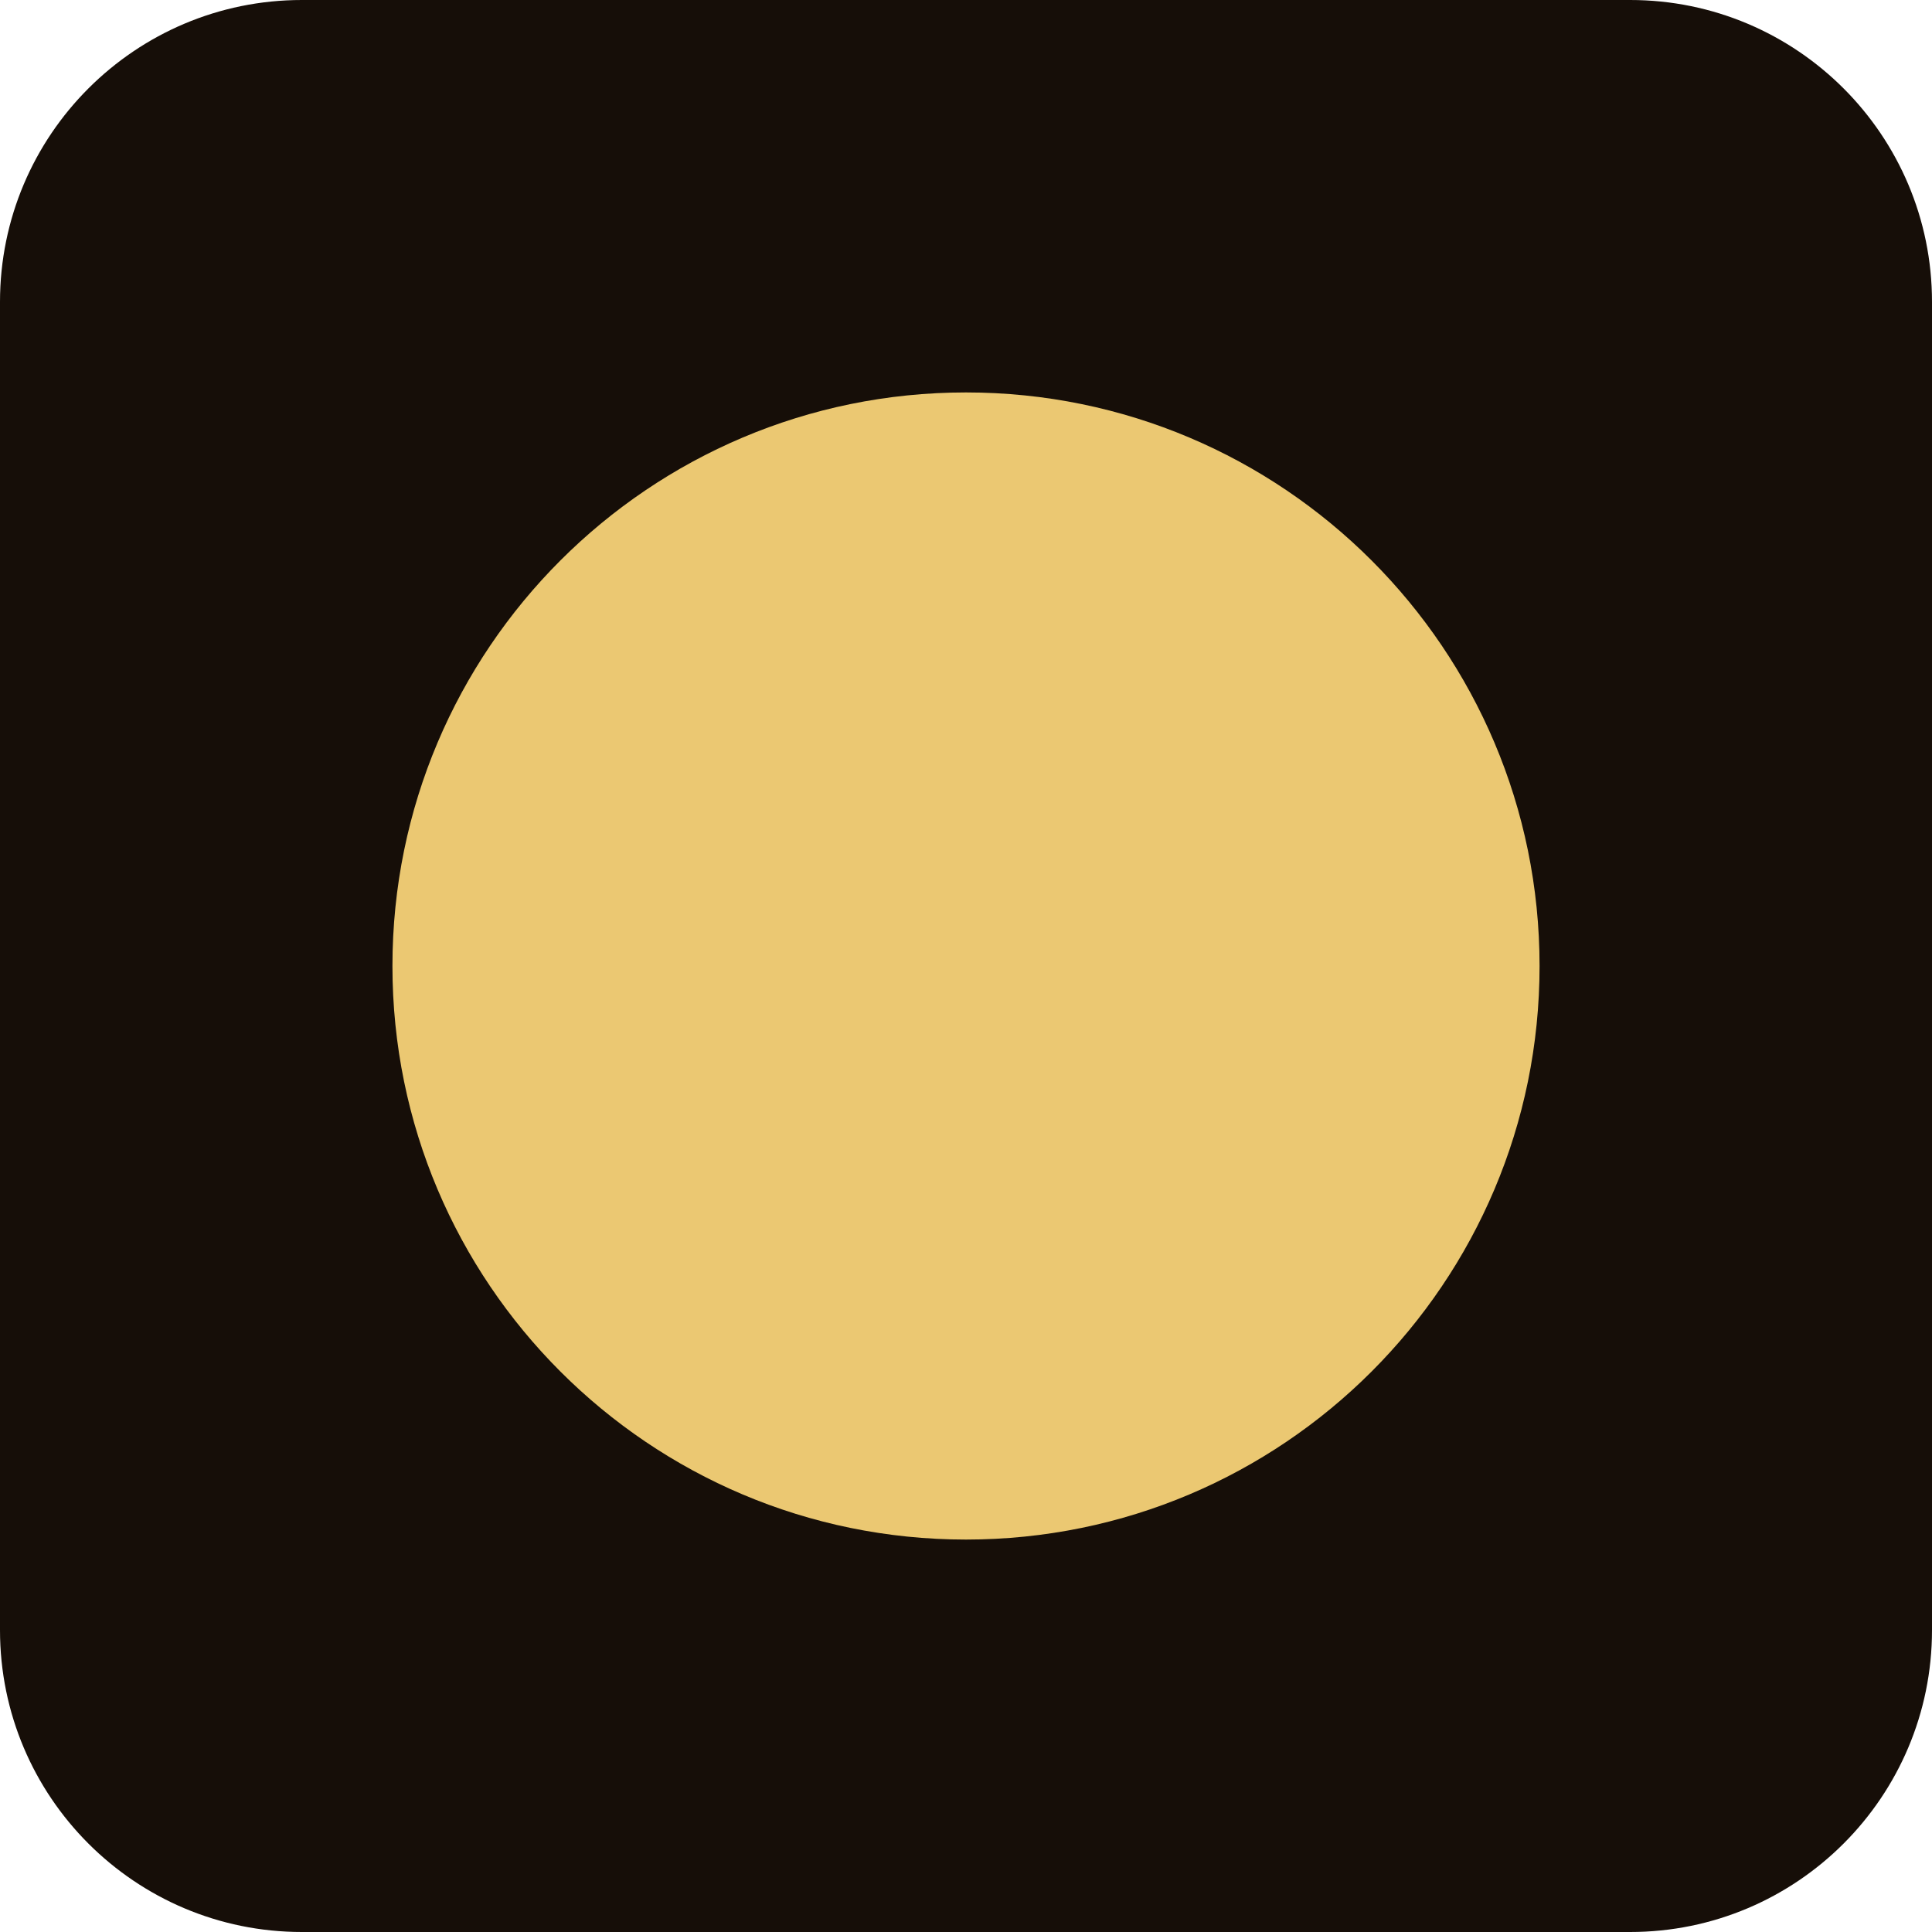
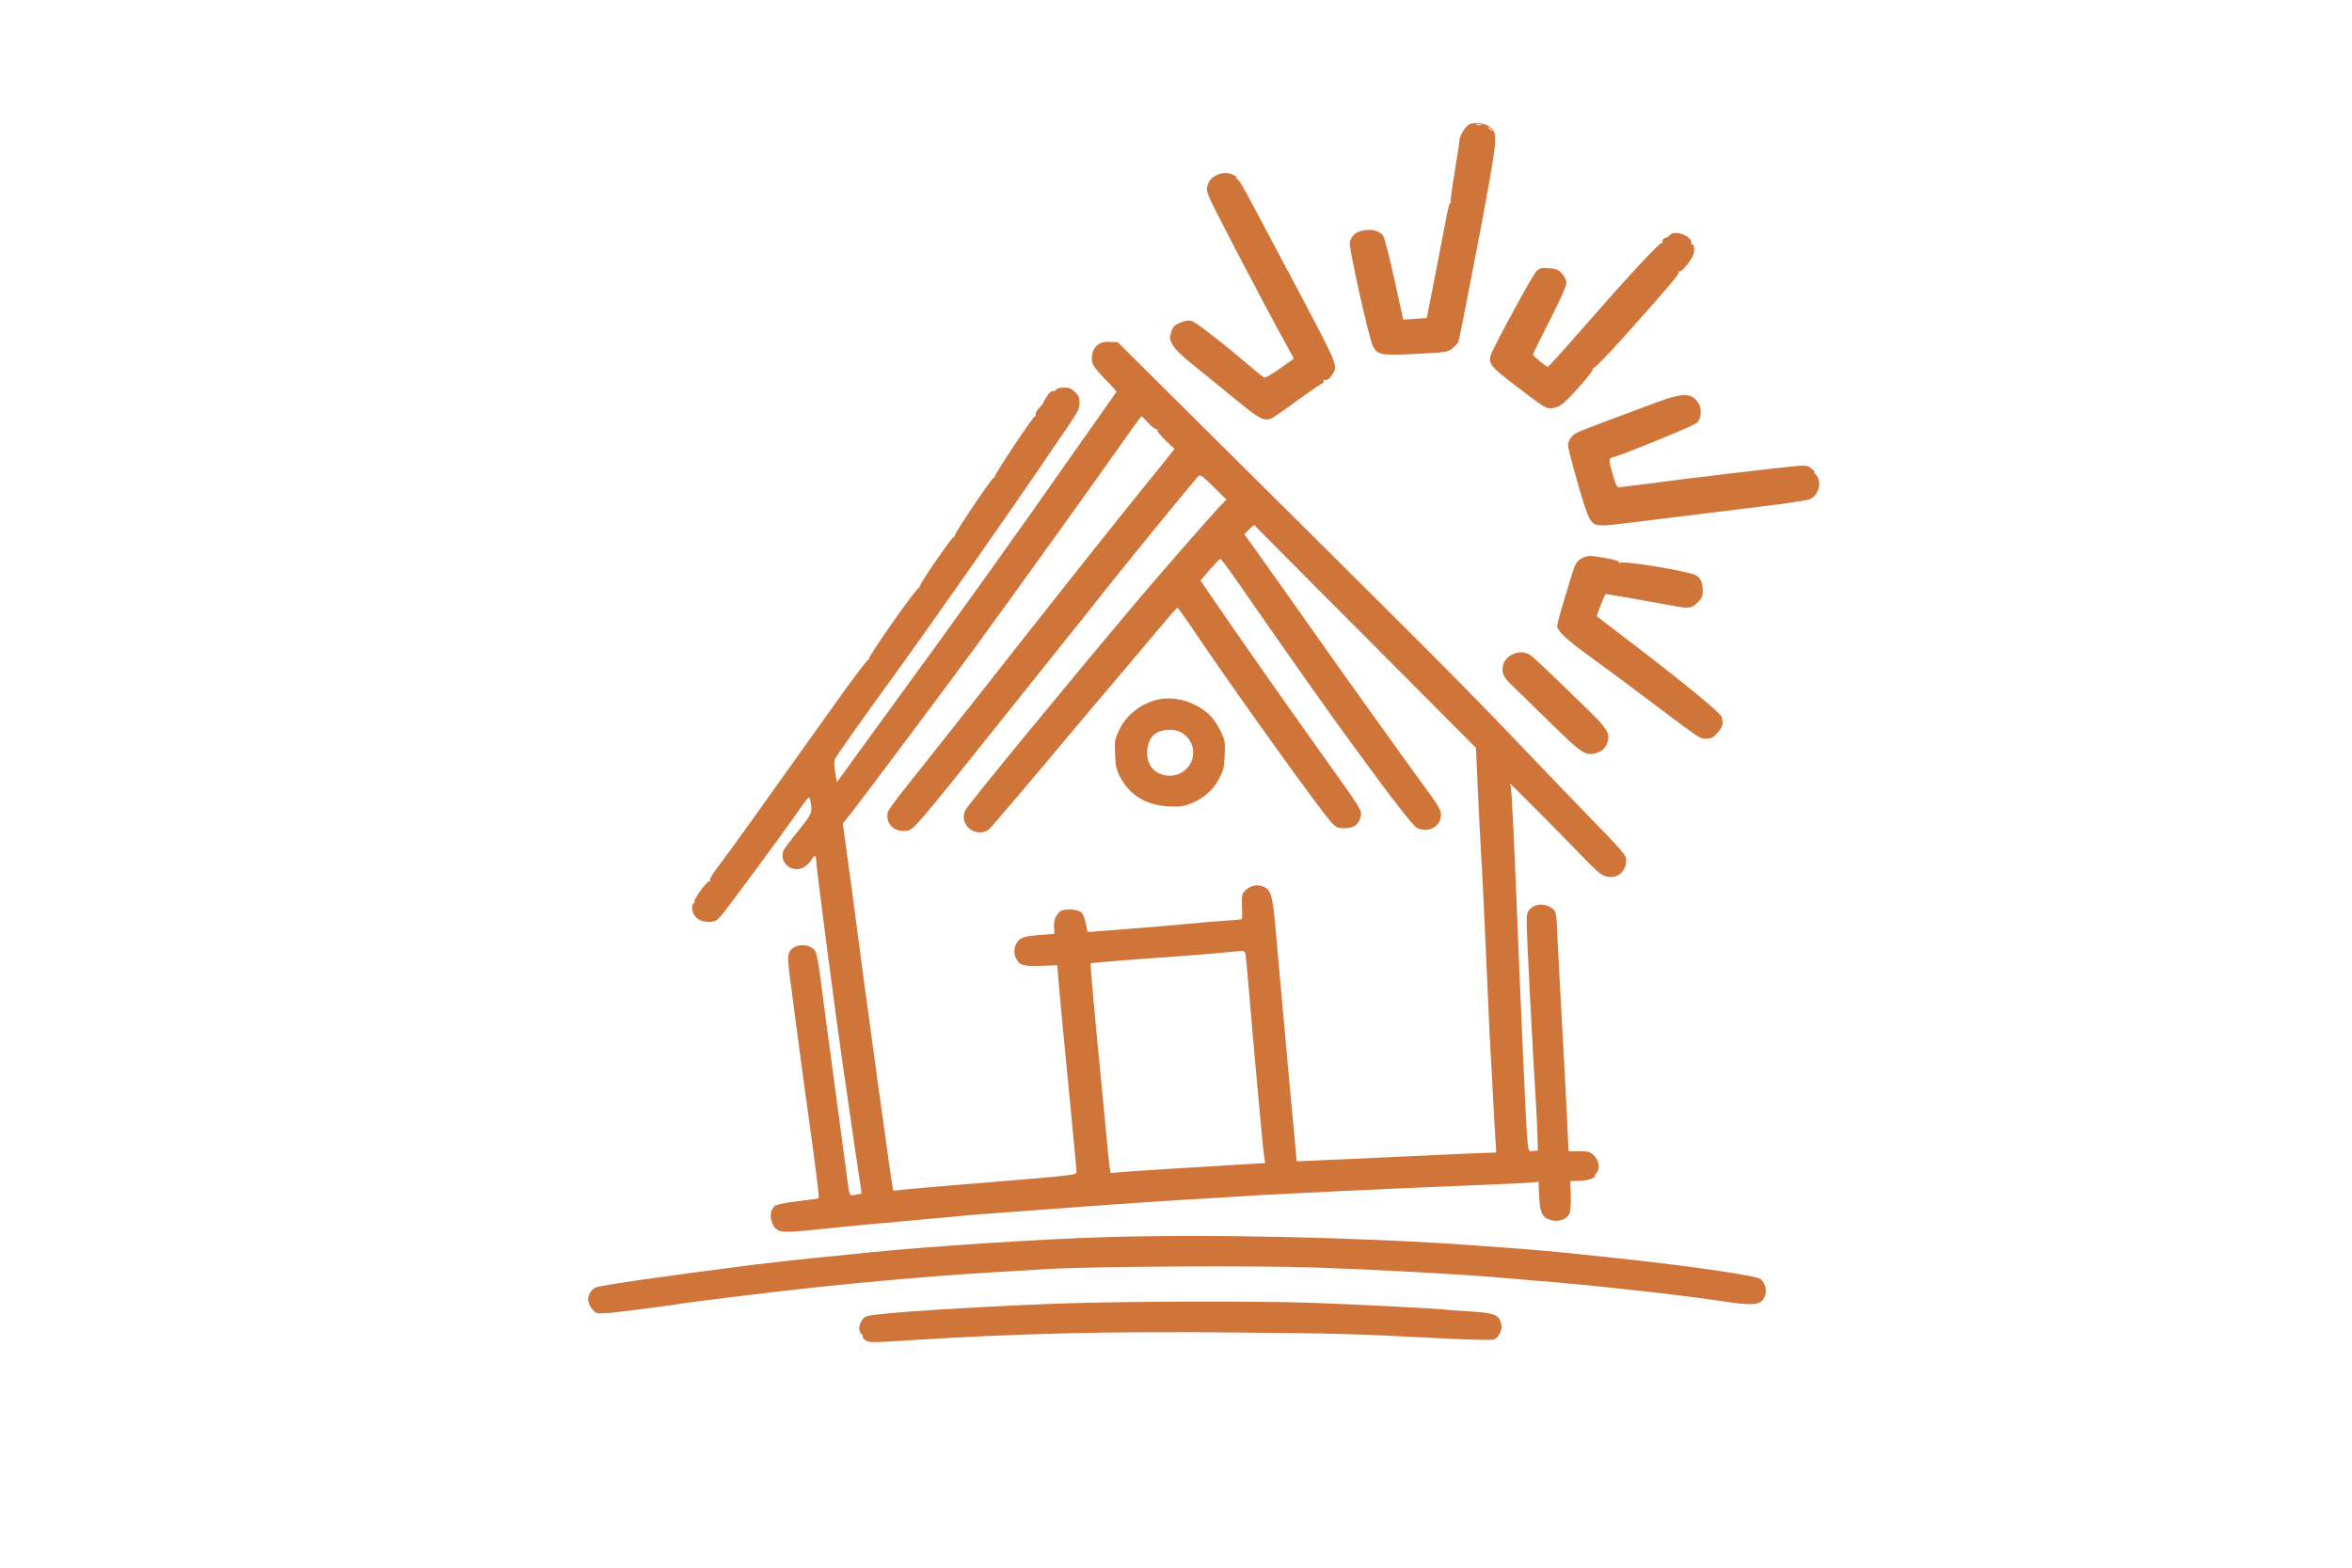
- <svg xmlns="http://www.w3.org/2000/svg" viewBox="0 0 32 32" role="img" aria-label="Invernada do Sol">
-   <rect width="32" height="32" rx="5" fill="#160E08" />
-   <circle cx="16" cy="16" r="9.5" fill="#EBC872" />
+ <svg xmlns="http://www.w3.org/2000/svg" version="1.0" width="1536pt" height="1024pt" viewBox="0 0 1536 1024" preserveAspectRatio="xMidYMid meet">
+   <g transform="translate(0,1024) scale(0.1,-0.1)" fill="#cf753a" stroke="none">
+     <path d="M9598 9429 c-28 -11 -68 -78 -68 -115 0 -10 -14 -100 -30 -198 -17 -99 -28 -186 -26 -193 3 -8 2 -12 -2 -9 -5 3 -16 -36 -25 -87 -10 -51 -43 -221 -73 -378 l-56 -286 -76 -6 c-42 -3 -77 -5 -78 -4 0 1 -26 119 -58 262 -31 143 -64 270 -72 283 -21 31 -60 45 -117 39 -56 -5 -94 -35 -102 -81 -7 -34 123 -616 149 -673 29 -62 53 -66 283 -55 196 10 206 12 238 36 18 14 36 34 39 43 13 44 149 747 197 1016 57 325 57 353 8 389 -31 23 -94 31 -131 17z m75 -6 c-7 -2 -21 -2 -30 0 -10 3 -4 5 12 5 17 0 24 -2 18 -5z m68 -30 c13 -16 12 -17 -3 -4 -10 7 -18 15 -18 17 0 8 8 3 21 -13z" />
+     <path d="M7929 9087 c-24 -16 -37 -35 -44 -62 -9 -37 -5 -47 109 -269 147 -286 366 -698 418 -789 22 -38 38 -70 36 -71 -1 -1 -43 -30 -92 -65 -48 -34 -93 -60 -100 -58 -6 3 -45 34 -86 69 -182 156 -365 298 -391 303 -18 4 -44 -1 -73 -13 -38 -17 -47 -27 -57 -62 -12 -38 -11 -46 10 -84 14 -26 58 -69 119 -118 53 -43 168 -136 254 -207 166 -137 202 -161 241 -161 27 0 36 6 220 139 70 50 134 94 142 97 8 4 12 10 9 15 -3 5 -2 9 3 8 23 -4 35 4 53 34 39 63 52 33 -303 702 -284 536 -296 559 -314 573 -9 6 -13 12 -7 12 5 1 -2 7 -16 15 -38 22 -92 18 -131 -8z" />
+     <path d="M10901 8701 c-11 -11 -21 -18 -21 -15 0 4 -7 1 -15 -6 -8 -7 -12 -17 -8 -23 3 -5 2 -7 -4 -4 -11 7 -208 -204 -478 -513 -103 -118 -206 -234 -228 -257 l-40 -41 -48 36 c-26 21 -48 41 -48 45 -1 5 49 105 109 223 66 129 110 227 110 245 0 17 -11 41 -28 60 -24 27 -37 33 -86 37 -49 4 -60 1 -81 -18 -20 -19 -173 -294 -278 -502 -49 -95 -43 -106 126 -236 211 -162 215 -165 262 -157 45 7 77 34 191 164 41 46 71 88 67 94 -3 5 -1 7 5 4 5 -4 95 89 204 210 297 334 358 405 351 416 -3 6 -2 7 4 4 13 -8 82 76 93 113 9 33 2 73 -11 64 -5 -3 -6 1 -4 8 9 22 -39 59 -83 65 -32 4 -44 1 -61 -16z" />
+     <path d="M7181 7996 c-32 -18 -50 -53 -51 -98 0 -29 9 -47 41 -84 22 -26 48 -54 58 -63 9 -9 27 -28 40 -43 l23 -26 -94 -134 c-52 -73 -143 -203 -203 -288 -341 -489 -780 -1101 -1145 -1600 -59 -80 -169 -232 -246 -338 l-139 -192 -11 67 c-7 49 -7 74 0 88 11 21 251 361 372 525 202 277 743 1049 958 1365 48 72 128 189 177 260 78 114 89 135 89 173 0 36 -5 49 -31 73 -24 23 -39 28 -74 27 -27 0 -46 -6 -49 -14 -3 -8 -11 -11 -19 -8 -8 3 -24 -11 -41 -36 -14 -22 -24 -40 -22 -40 2 0 -9 -14 -25 -32 -17 -17 -28 -37 -25 -45 3 -8 2 -12 -2 -9 -9 6 -268 -383 -265 -396 2 -4 -1 -8 -7 -8 -12 0 -255 -361 -254 -377 1 -7 -2 -11 -7 -10 -11 3 -229 -314 -223 -325 3 -5 1 -7 -4 -6 -13 4 -334 -451 -326 -463 3 -5 1 -8 -4 -7 -6 2 -85 -103 -178 -232 -592 -831 -716 -1004 -806 -1123 -33 -43 -56 -82 -52 -89 4 -6 3 -8 -3 -5 -12 8 -106 -119 -98 -133 3 -5 1 -10 -4 -10 -6 0 -11 -11 -11 -25 0 -62 45 -99 118 -97 30 1 43 9 70 39 46 54 386 514 490 663 84 121 87 124 93 95 17 -79 13 -90 -75 -198 -46 -57 -88 -113 -95 -124 -42 -79 46 -161 127 -119 17 9 39 29 49 46 22 38 33 38 33 -1 0 -38 127 -1012 175 -1343 20 -132 51 -349 70 -481 19 -132 39 -265 44 -295 5 -30 8 -56 7 -56 0 -1 -18 -4 -38 -8 -43 -8 -40 -14 -58 124 -9 73 -90 676 -136 1015 -8 61 -24 182 -35 270 -11 88 -26 169 -34 181 -37 56 -140 53 -170 -6 -14 -27 -12 -53 25 -327 21 -164 49 -368 60 -453 11 -85 31 -231 45 -325 37 -263 66 -497 62 -502 -2 -2 -62 -10 -133 -19 -71 -8 -139 -21 -151 -29 -31 -21 -39 -74 -18 -118 27 -58 52 -62 238 -43 202 21 423 42 637 61 91 8 235 21 320 29 85 9 223 20 305 25 83 6 330 24 550 41 220 16 483 34 585 40 102 6 253 15 335 20 162 11 234 15 540 30 424 21 633 30 1000 45 209 8 405 17 436 20 l57 6 4 -94 c5 -112 19 -141 78 -157 51 -14 106 7 121 46 5 15 9 69 7 118 l-3 91 63 2 c36 2 72 9 85 18 12 8 18 15 14 15 -5 0 -1 7 7 16 27 26 20 81 -13 115 -27 26 -36 29 -98 29 l-69 0 -12 248 c-6 136 -21 407 -32 602 -11 195 -23 435 -28 534 -8 178 -8 179 -35 202 -39 34 -108 33 -142 -1 -22 -21 -25 -33 -25 -99 0 -72 41 -863 60 -1161 5 -82 10 -188 11 -235 l2 -85 -31 -3 c-40 -4 -34 -61 -67 658 -8 179 -19 440 -25 580 -31 784 -48 1139 -55 1149 -3 6 -5 11 -2 11 4 0 334 -332 459 -462 51 -54 108 -109 127 -123 78 -56 171 -9 171 86 0 34 -12 48 -290 334 -85 88 -252 261 -370 385 -405 425 -534 554 -2213 2220 l-448 445 -47 2 c-26 2 -58 -3 -71 -11z m320 -521 c23 -25 46 -42 52 -38 5 3 7 1 4 -4 -4 -6 20 -36 53 -68 l60 -57 -52 -66 c-29 -37 -103 -128 -163 -202 -146 -179 -608 -762 -1074 -1355 -69 -88 -189 -239 -266 -336 -335 -422 -320 -401 -320 -441 0 -65 63 -109 135 -93 38 8 87 66 565 665 208 261 431 540 494 618 64 79 145 181 181 227 143 183 612 757 656 805 12 12 25 3 98 -69 l85 -84 -49 -51 c-60 -64 -400 -453 -529 -606 -485 -576 -1095 -1319 -1124 -1368 -56 -95 73 -198 156 -125 18 17 223 258 512 603 66 79 225 268 354 419 128 152 260 309 294 349 33 39 63 72 67 72 3 0 54 -71 112 -157 244 -364 823 -1171 893 -1245 31 -34 41 -38 84 -38 60 0 98 26 107 75 8 45 14 34 -261 420 -253 355 -515 728 -678 967 l-107 156 61 71 c34 39 65 71 69 71 3 0 45 -55 92 -122 411 -592 601 -860 782 -1108 251 -344 385 -517 412 -529 74 -34 154 11 154 86 0 34 -16 61 -128 213 -142 195 -555 772 -652 911 -28 40 -402 569 -464 655 l-40 55 32 31 c17 18 33 30 34 27 2 -3 328 -331 725 -729 l722 -725 11 -245 c6 -135 15 -317 20 -405 12 -198 25 -475 45 -930 8 -192 17 -381 20 -420 3 -38 9 -162 15 -275 6 -113 13 -242 16 -286 l6 -82 -164 -6 c-90 -4 -354 -16 -588 -27 -234 -11 -454 -21 -489 -22 l-63 -2 -4 50 c-3 28 -25 268 -50 535 -24 267 -56 618 -70 780 -31 365 -38 398 -82 423 -41 24 -94 16 -129 -19 -23 -23 -24 -31 -22 -104 2 -43 1 -81 -1 -83 -3 -3 -52 -8 -110 -11 -58 -4 -170 -13 -250 -21 -80 -8 -210 -19 -290 -25 -80 -6 -192 -15 -250 -20 -57 -5 -106 -8 -107 -6 -2 1 -7 27 -13 57 -6 34 -18 61 -31 71 -24 20 -99 24 -130 8 -31 -17 -52 -68 -45 -112 3 -21 3 -38 -1 -38 -163 -11 -205 -18 -227 -39 -32 -30 -41 -82 -21 -120 24 -47 46 -54 164 -50 l106 4 7 -95 c5 -52 17 -189 28 -305 64 -652 90 -929 90 -948 0 -22 -5 -23 -527 -66 -291 -23 -559 -47 -598 -51 -38 -5 -71 -8 -72 -7 -5 5 -185 1313 -243 1762 -17 132 -43 329 -59 438 l-27 198 50 62 c55 68 664 882 821 1097 260 356 773 1071 1028 1433 27 37 50 67 52 67 3 0 23 -20 46 -45z m633 -3467 c2 -13 12 -113 21 -223 26 -319 93 -1056 101 -1101 l6 -41 -118 -7 c-306 -18 -756 -46 -820 -52 l-71 -6 -7 43 c-3 24 -13 118 -21 209 -9 91 -22 230 -30 310 -50 511 -76 802 -72 807 5 4 145 16 657 53 85 7 191 15 235 20 44 4 88 8 97 9 11 0 19 -8 22 -21z" />
+     <path d="M7560 5670 c-113 -27 -206 -101 -254 -204 -25 -53 -28 -67 -24 -150 2 -77 8 -100 32 -149 61 -119 169 -186 315 -194 72 -4 96 -1 144 17 84 32 147 86 187 161 30 57 35 75 38 156 4 86 2 96 -26 156 -16 35 -46 80 -66 100 -91 91 -230 134 -346 107z m160 -218 c86 -54 98 -169 24 -238 -73 -70 -203 -47 -240 42 -26 61 -10 150 32 185 46 38 133 43 184 11z" />
+     <path d="M10830 7616 c-63 -23 -202 -75 -309 -115 -107 -40 -207 -79 -222 -87 -36 -18 -59 -52 -59 -84 0 -14 29 -126 65 -250 70 -245 83 -269 148 -271 45 -2 16 -5 502 55 242 30 530 66 640 79 110 14 213 31 228 38 57 26 77 119 35 160 -13 12 -16 19 -8 15 8 -4 2 4 -15 19 -27 24 -36 26 -95 22 -76 -6 -765 -87 -990 -118 -85 -11 -163 -21 -174 -22 -15 -2 -23 13 -42 78 -30 102 -30 111 2 119 66 17 533 208 548 225 25 28 31 83 12 119 -39 76 -100 80 -266 18z" />
+     <path d="M10335 6596 c-31 -13 -49 -39 -64 -91 -5 -16 -30 -97 -55 -179 -25 -82 -46 -161 -46 -175 0 -33 64 -93 222 -206 68 -49 237 -174 376 -279 347 -261 331 -251 375 -251 32 0 45 7 73 38 33 36 40 60 28 104 -7 25 -229 208 -559 461 -115 88 -221 169 -234 179 l-24 19 27 72 c15 40 30 72 32 72 9 0 346 -59 429 -75 116 -22 132 -20 171 19 27 27 34 42 34 74 0 57 -14 89 -48 106 -51 26 -470 95 -493 80 -7 -4 -10 -3 -6 3 4 7 -27 17 -82 27 -105 19 -117 19 -156 2z" />
+     <path d="M9872 5963 c-43 -21 -67 -69 -58 -115 5 -26 25 -53 79 -103 39 -38 151 -146 247 -241 188 -184 215 -202 284 -183 39 11 64 35 75 75 15 55 -4 86 -126 205 -254 248 -355 344 -381 361 -34 22 -77 23 -120 1z" />
+     <path d="M7210 2159 c-420 -13 -1137 -60 -1525 -99 -104 -10 -215 -22 -245 -25 -121 -11 -439 -46 -510 -55 -582 -74 -1014 -136 -1040 -150 -54 -29 -64 -92 -23 -140 26 -31 28 -32 97 -27 65 4 379 45 521 67 66 10 562 71 775 94 409 45 948 91 1320 111 52 3 172 10 265 16 278 17 1351 23 1735 10 409 -14 979 -45 1210 -66 91 -8 197 -17 235 -20 355 -27 958 -94 1226 -135 205 -32 255 -25 276 37 13 38 -2 89 -31 109 -39 25 -505 91 -1013 144 -399 42 -411 43 -853 75 -730 53 -1730 75 -2420 54z" />
+     <path d="M6910 1725 c-588 -23 -1163 -60 -1245 -81 -44 -11 -71 -87 -40 -117 8 -8 12 -17 9 -20 -3 -3 5 -13 19 -22 23 -15 44 -15 263 -1 718 46 1329 61 2169 52 702 -7 750 -8 1289 -36 218 -11 368 -15 382 -10 31 12 57 64 49 98 -15 66 -42 76 -220 87 -60 3 -123 8 -140 10 -56 8 -590 35 -875 45 -376 13 -1253 10 -1660 -5z" />
+   </g>
</svg>
